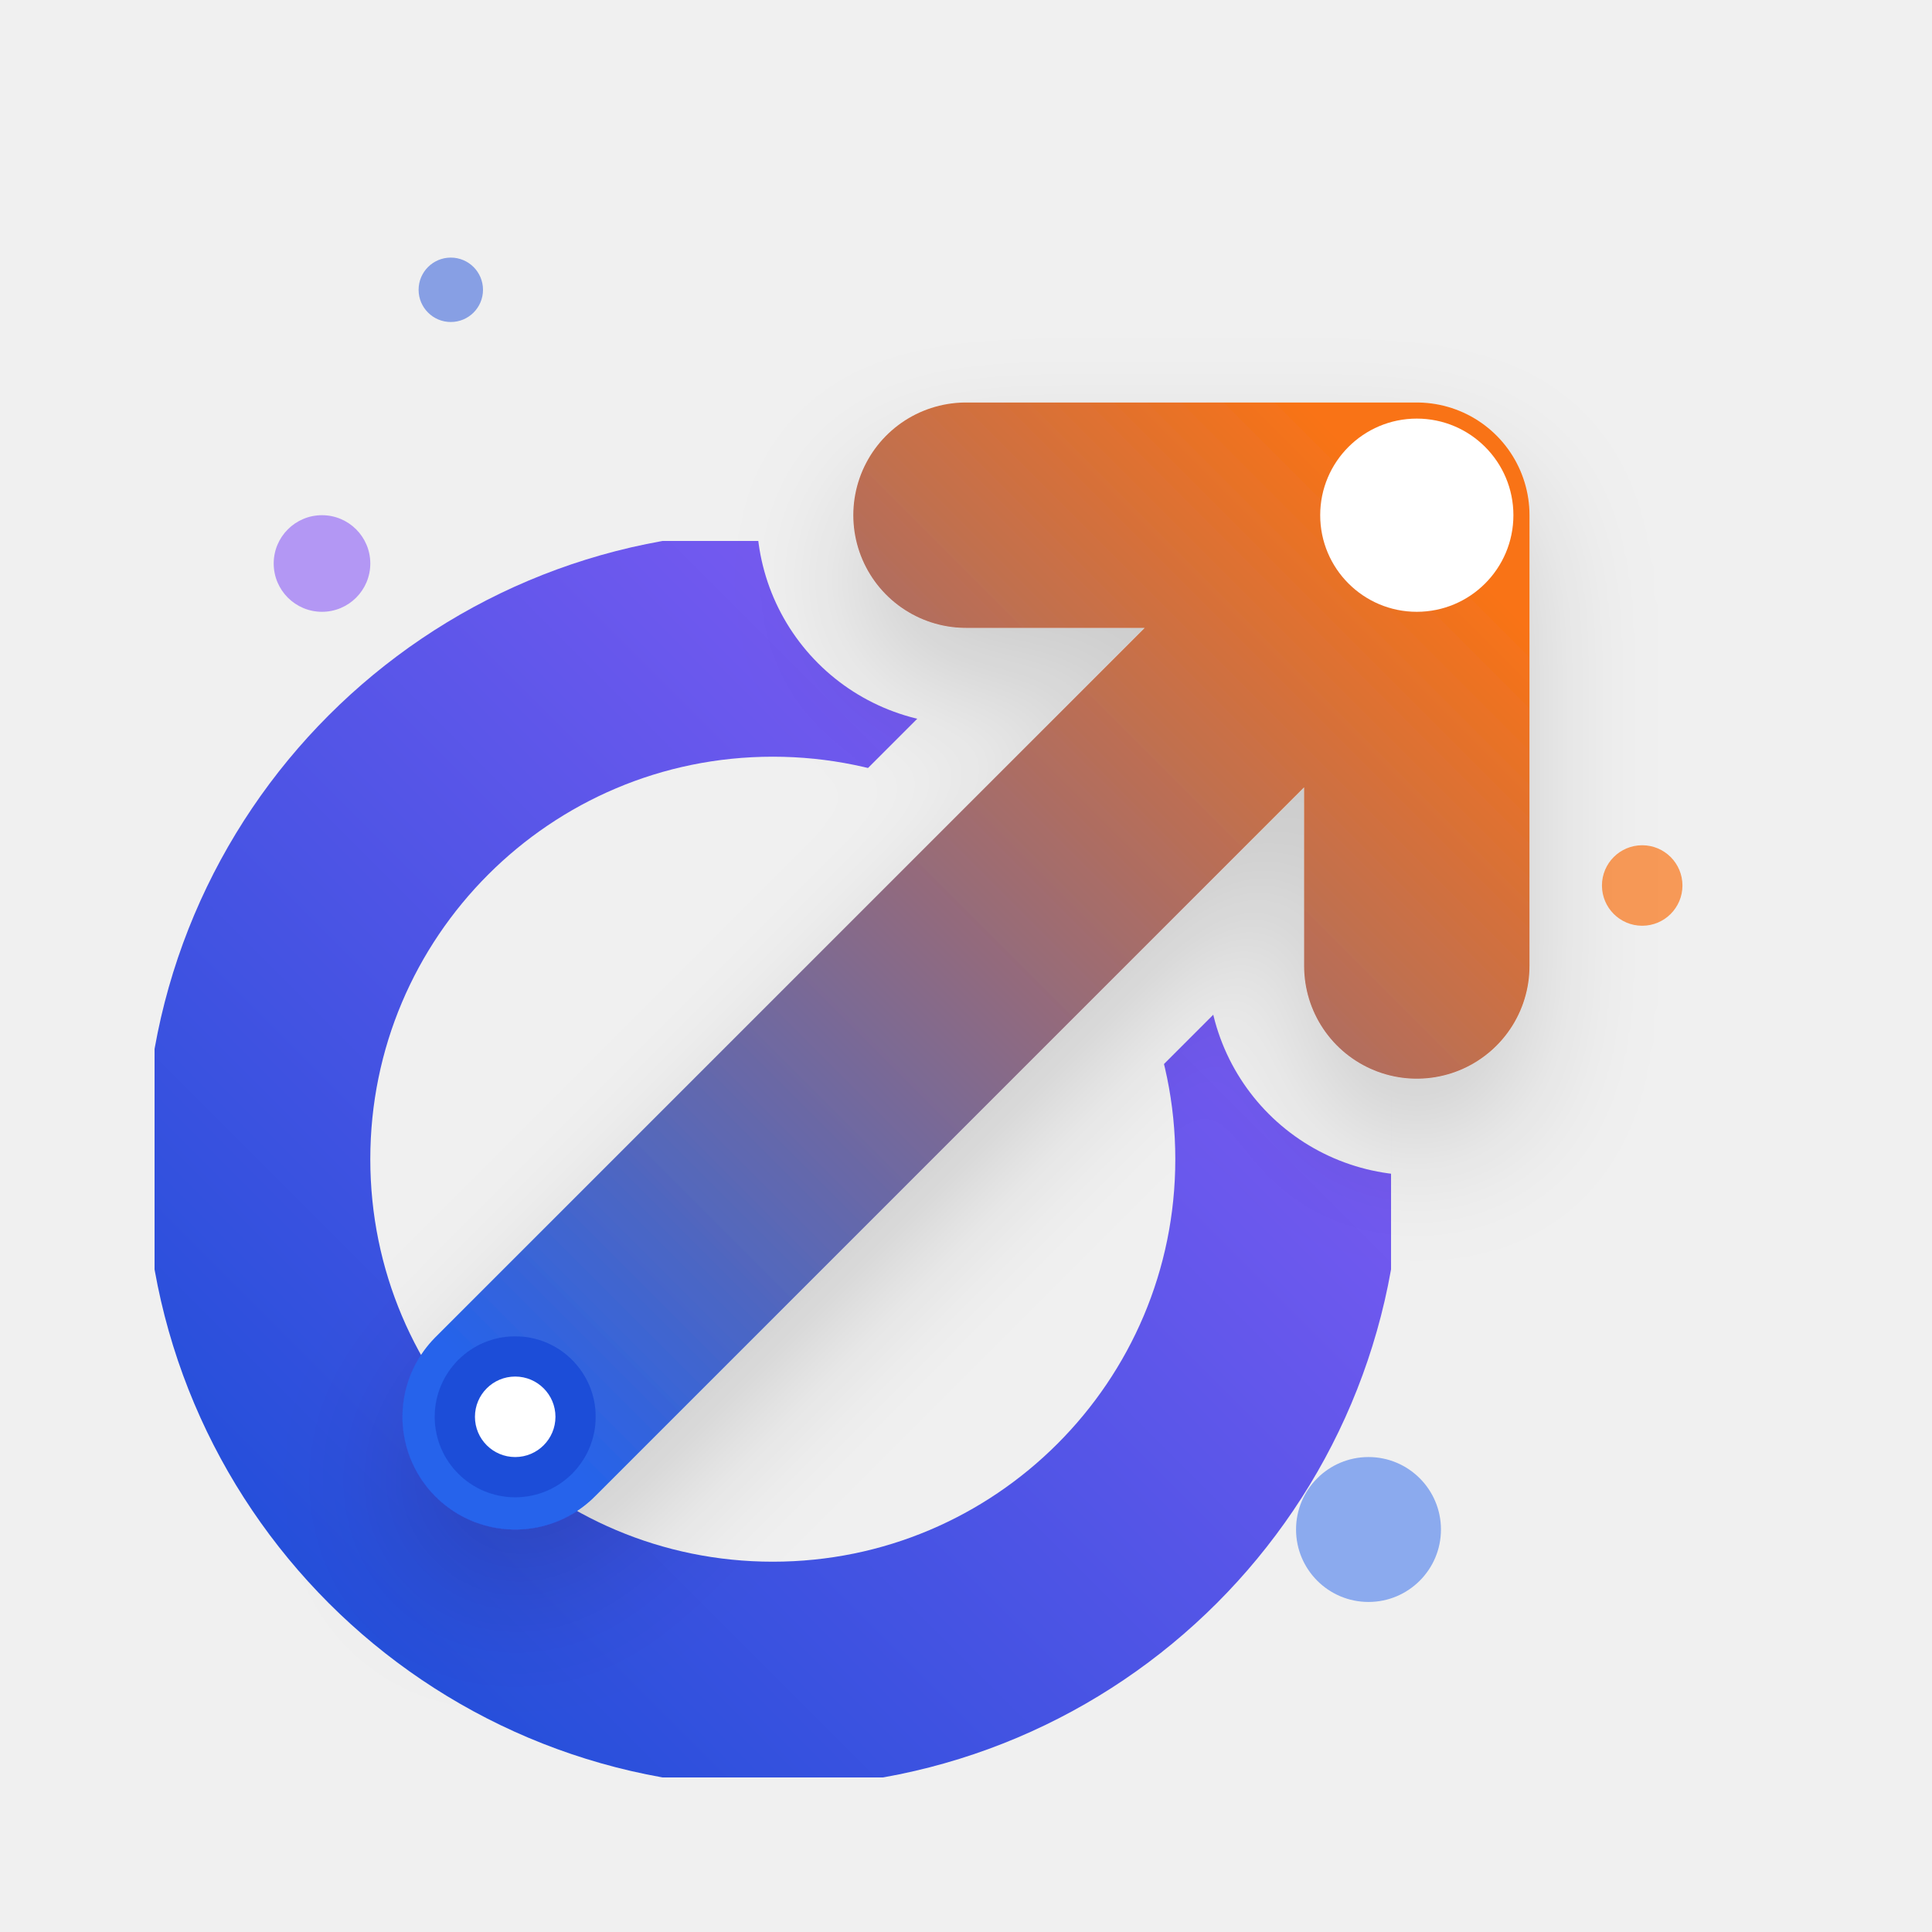
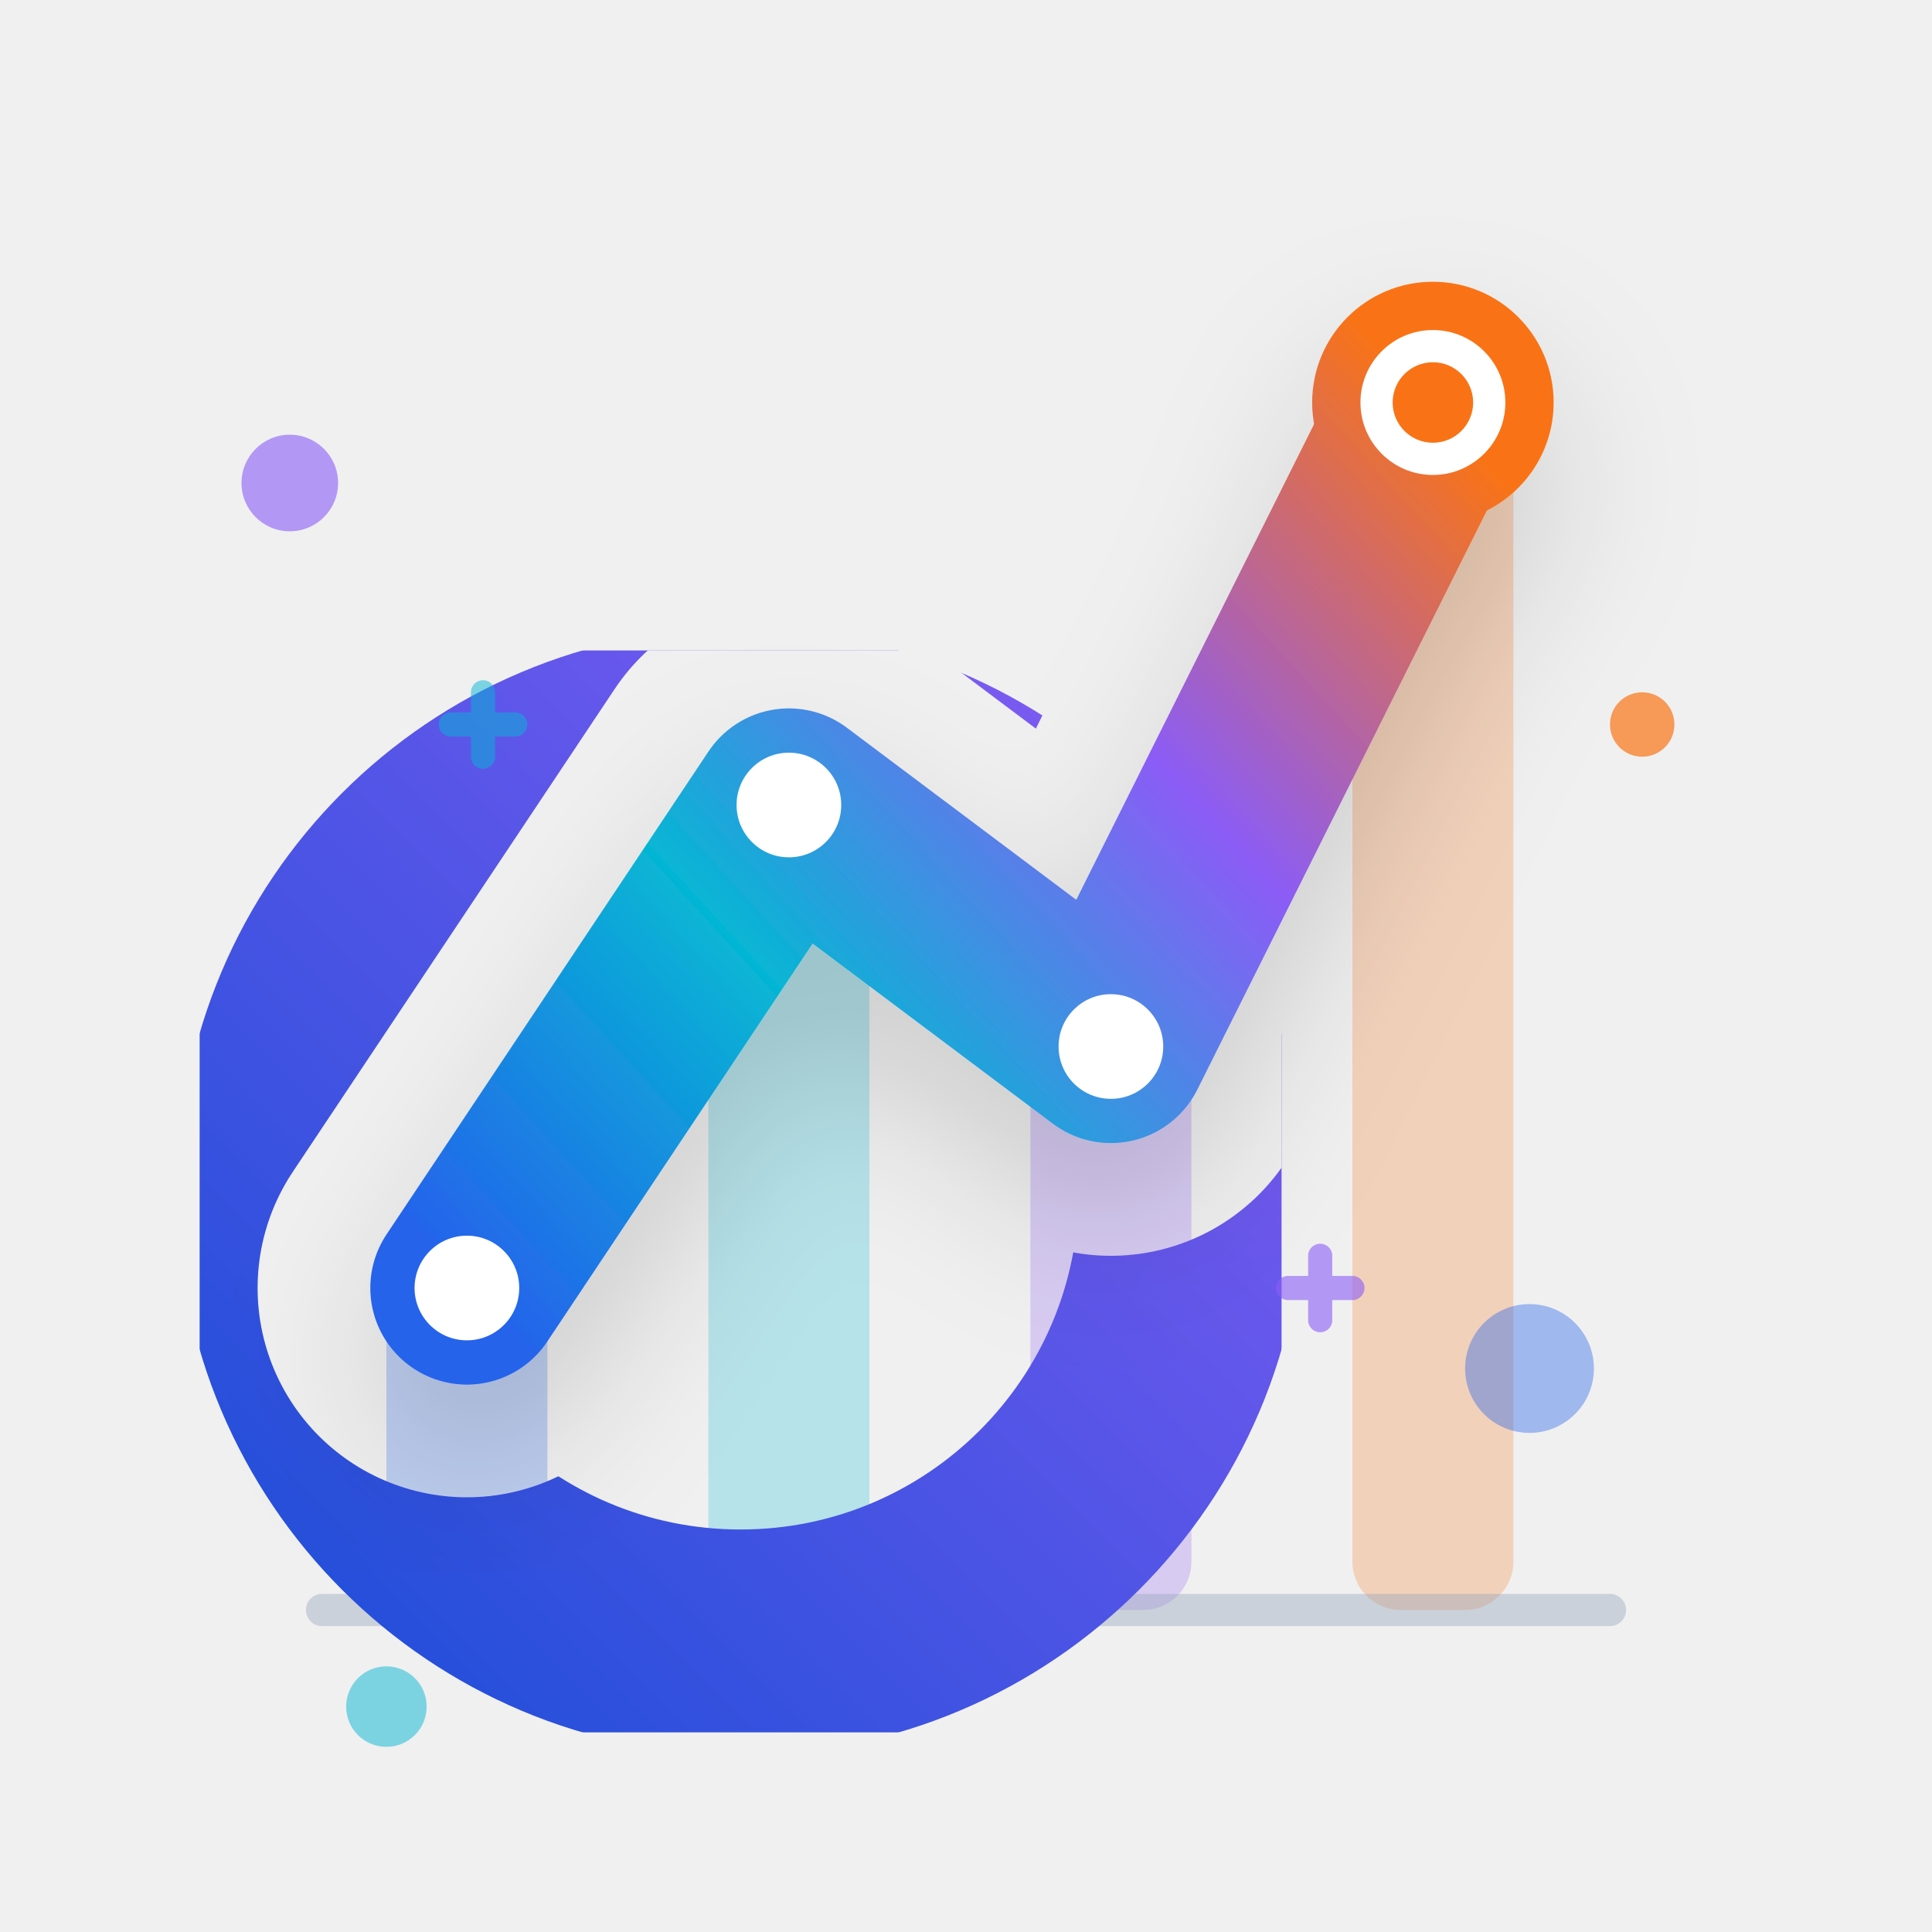
<svg xmlns="http://www.w3.org/2000/svg" viewBox="0 0 120 120" fill="none">
  <defs>
    <linearGradient id="circleGrad" x1="16" y1="104" x2="80" y2="40" gradientUnits="userSpaceOnUse">
      <stop offset="0%" stop-color="#1d4ed8" />
      <stop offset="100%" stop-color="#8b5cf6" />
    </linearGradient>
-     <linearGradient id="arrowGrad" x1="32" y1="88" x2="88" y2="32" gradientUnits="userSpaceOnUse">
+     <linearGradient id="lineGrad" x1="29" y1="80" x2="89" y2="25" gradientUnits="userSpaceOnUse">
      <stop offset="0%" stop-color="#2563eb" />
+       <stop offset="33%" stop-color="#06b6d4" />
+       <stop offset="66%" stop-color="#8b5cf6" />
      <stop offset="100%" stop-color="#f97316" />
    </linearGradient>
-     <filter id="shadow" x="-30%" y="-30%" width="160%" height="160%">
-       <feDropShadow dx="0" dy="4" stdDeviation="4" flood-color="#000000" flood-opacity="0.15" />
+     <filter id="shadow" x="-20%" y="-20%" width="140%" height="140%">
+       <feDropShadow dx="0" dy="5" stdDeviation="5" flood-color="#000000" flood-opacity="0.15" />
    </filter>
    <mask id="cutout">
      <rect x="0" y="0" width="120" height="120" fill="white" />
-       <path d="M 48 72 L 88 32 L 88 60 M 88 32 L 60 32" stroke="black" stroke-width="26" stroke-linecap="round" stroke-linejoin="round" />
+       <path d="M 29 80 L 49 50 L 69 65 L 89 25" stroke="black" stroke-width="26" stroke-linecap="round" stroke-linejoin="round" />
    </mask>
  </defs>
-   <circle cx="48" cy="72" r="32" stroke="url(#circleGrad)" stroke-width="14" mask="url(#cutout)" />
+   <g opacity="0.25">
+     <rect x="24" y="80" width="10" height="20" rx="3" fill="#2563eb" />
+     <rect x="44" y="50" width="10" height="50" rx="3" fill="#06b6d4" />
+     <rect x="64" y="65" width="10" height="35" rx="3" fill="#8b5cf6" />
+     <rect x="84" y="25" width="10" height="75" rx="3" fill="#f97316" />
+   </g>
+   <line x1="20" y1="100" x2="100" y2="100" stroke="#94a3b8" stroke-width="2" stroke-linecap="round" opacity="0.4" />
+   <circle cx="46" cy="74" r="28" stroke="url(#circleGrad)" stroke-width="14" mask="url(#cutout)" />
  <g filter="url(#shadow)">
-     <path d="M 32 88 L 88 32 L 88 60 M 88 32 L 60 32" stroke="url(#arrowGrad)" stroke-width="14" stroke-linecap="round" stroke-linejoin="round" />
-     <circle cx="88" cy="32" r="6" fill="#FFFFFF" />
-     <circle cx="32" cy="88" r="5" fill="#1d4ed8" />
-     <circle cx="32" cy="88" r="2.5" fill="#FFFFFF" />
+     <path d="M 29 80 L 49 50 L 69 65 L 89 25" stroke="url(#lineGrad)" stroke-width="12" stroke-linecap="round" stroke-linejoin="round" />
+     <circle cx="29" cy="80" r="4.5" fill="#FFFFFF" stroke="url(#lineGrad)" stroke-width="2.5" />
+     <circle cx="49" cy="50" r="4.5" fill="#FFFFFF" stroke="url(#lineGrad)" stroke-width="2.5" />
+     <circle cx="69" cy="65" r="4.5" fill="#FFFFFF" stroke="url(#lineGrad)" stroke-width="2.5" />
+     <circle cx="89" cy="25" r="6" fill="#FFFFFF" stroke="url(#lineGrad)" stroke-width="3" />
+     <circle cx="89" cy="25" r="2.5" fill="#f97316" />
  </g>
-   <circle cx="20" cy="35" r="3" fill="#8b5cf6" opacity="0.6" />
-   <circle cx="85" cy="95" r="4.5" fill="#2563eb" opacity="0.5" />
-   <circle cx="102" cy="55" r="2.5" fill="#f97316" opacity="0.7" />
-   <circle cx="28" cy="18" r="2" fill="#1d4ed8" opacity="0.5" />
+   <circle cx="18" cy="30" r="3" fill="#8b5cf6" opacity="0.6" />
+   <circle cx="95" cy="85" r="4" fill="#2563eb" opacity="0.4" />
+   <circle cx="102" cy="45" r="2" fill="#f97316" opacity="0.7" />
+   <circle cx="24" cy="106" r="2.5" fill="#06b6d4" opacity="0.5" />
+   <path d="M 80 80 L 84 80 M 82 78 L 82 82" stroke="#8b5cf6" stroke-width="1.5" opacity="0.6" stroke-linecap="round" />
+   <path d="M 28 45 L 32 45 M 30 43 L 30 47" stroke="#06b6d4" stroke-width="1.5" opacity="0.5" stroke-linecap="round" />
</svg>
